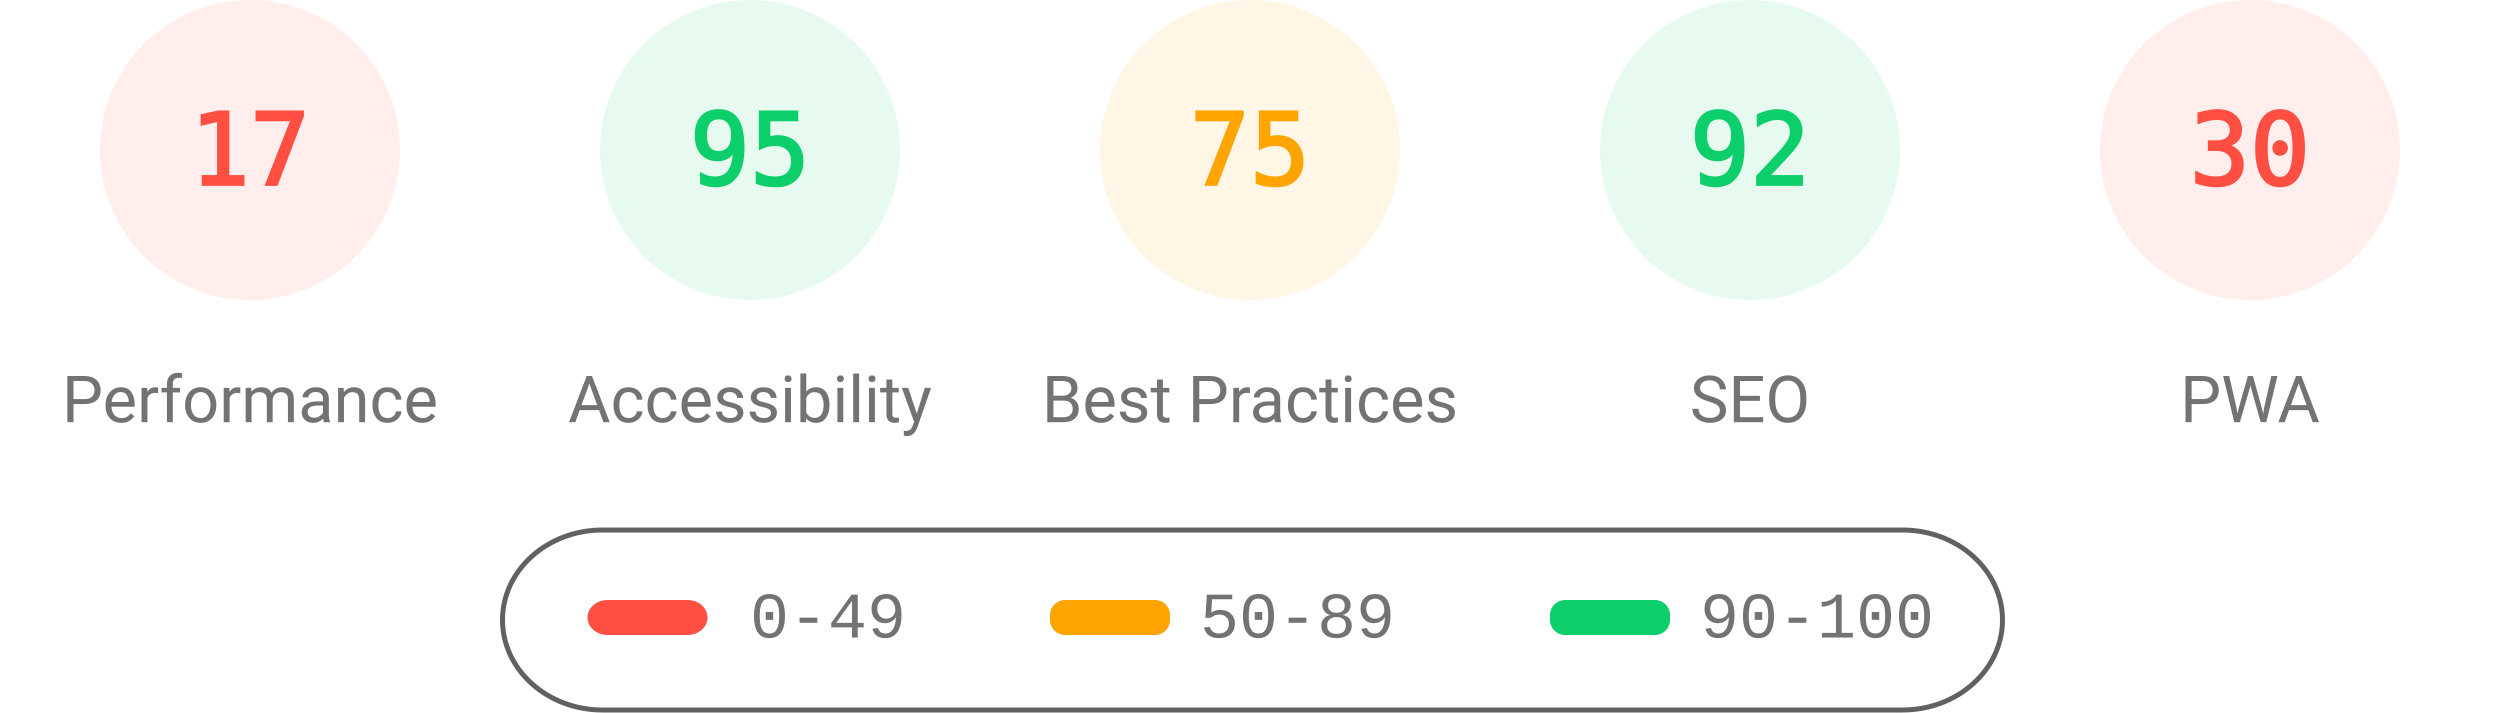
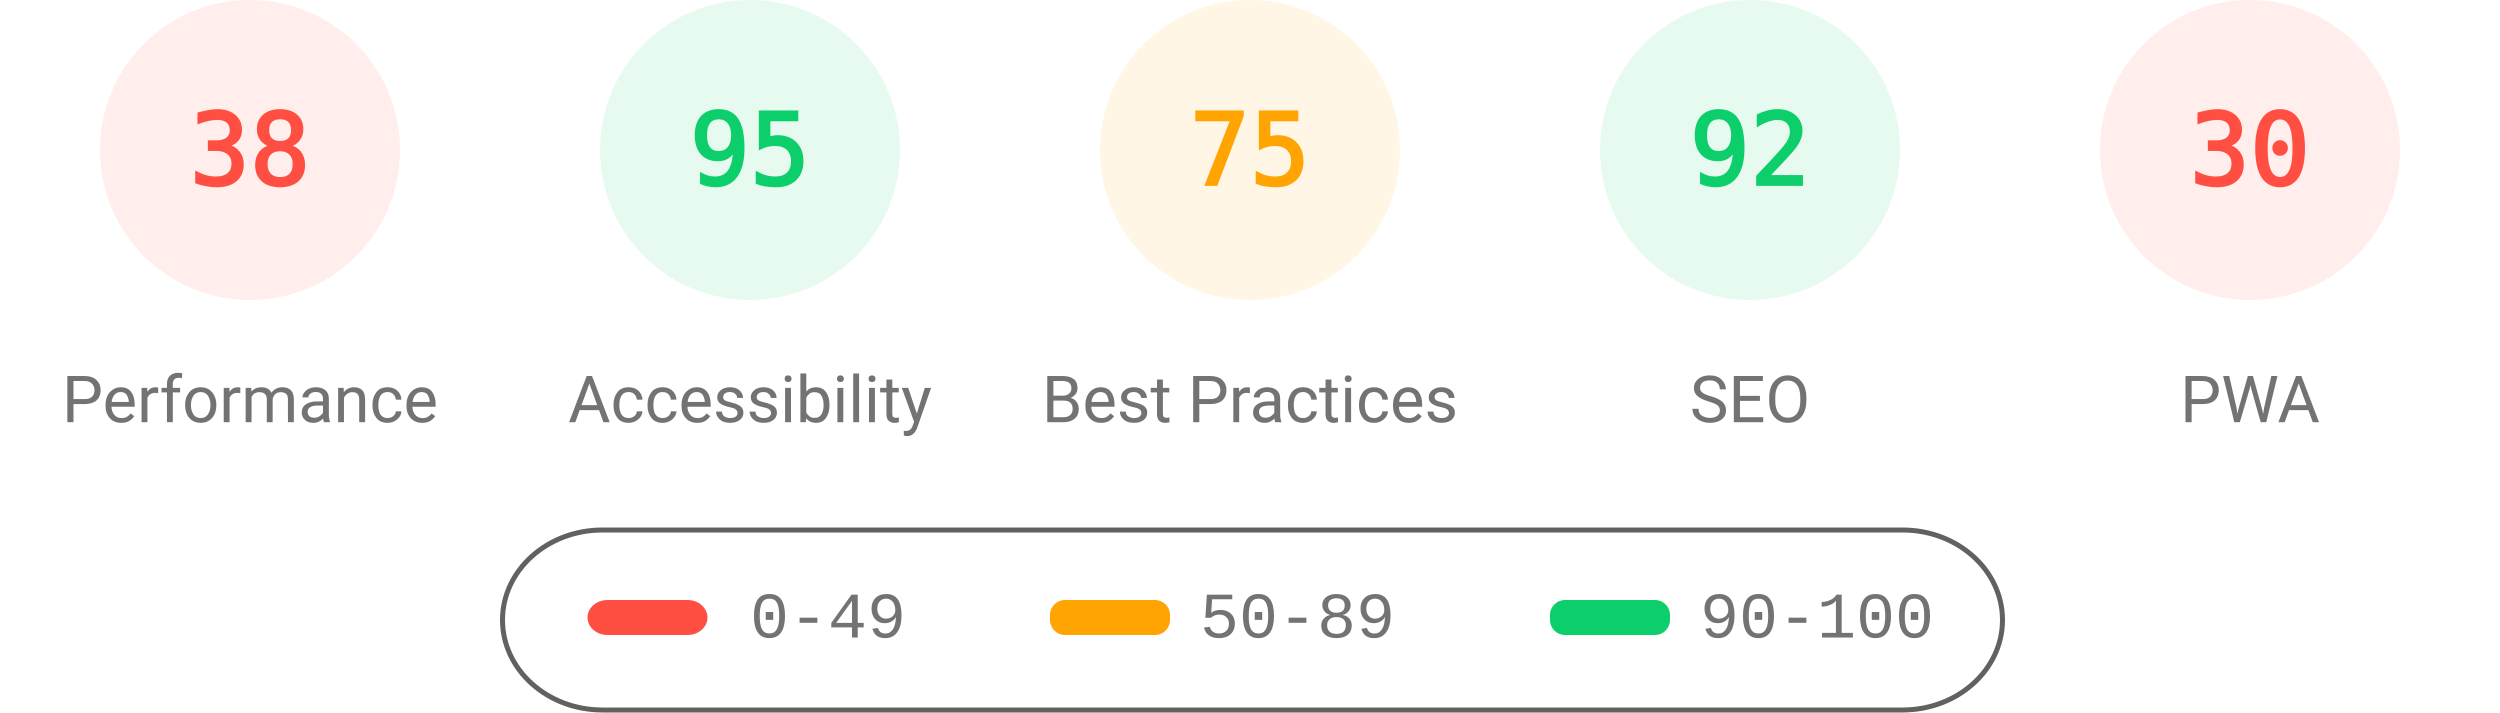
<svg xmlns="http://www.w3.org/2000/svg" fill="none" width="1000" height="285">
  <style>.gauge-base{opacity:.1}.gauge-arc{fill:none;animation-delay:250ms;stroke-linecap:round;transform:rotate(-90deg);transform-origin:100px 60px;animation:load-gauge 1s ease forwards}.guage-text{font-size:40px;font-family:monospace;text-align:center}.guage-red{color:#ff4e42;fill:#ff4e42;stroke:#ff4e42}.guage-orange{color:#ffa400;fill:#ffa400;stroke:#ffa400}.guage-green{color:#0cce6b;fill:#0cce6b;stroke:#0cce6b}.guage-undefined{color:#5c5c5c;fill:#5c5c5c;stroke:#5c5c5c}.guage-title{color:#737373;fill:#737373;stroke:none;font-size:26px;line-height:26px;font-family:Roboto,Halvetica,Arial,sans-serif}@keyframes load-gauge{from{stroke-dasharray:0 352.858}}</style>
  <svg class="guage-div guage-perf guage-red" viewBox="0 0 200 200" width="200" height="200">
    <circle class="gauge-base" r="56" cx="100" cy="60" stroke-width="8" />
-     <circle class="gauge-arc guage-arc-1" r="56" cx="100" cy="60" stroke-width="8" style="stroke-dasharray:59.816,351.858" />
-     <text class="guage-text" x="100" y="60" alignment-baseline="central" dominant-baseline="central" text-anchor="middle">17</text>
+     <circle class="gauge-arc guage-arc-1" r="56" cx="100" cy="60" stroke-width="8" style="stroke-dasharray:133.706,351.858" />
+     <text class="guage-text" x="100" y="60" alignment-baseline="central" dominant-baseline="central" text-anchor="middle">38</text>
    <text class="guage-title" x="100" y="160" alignment-baseline="central" dominant-baseline="central" text-anchor="middle">Performance</text>
  </svg>
  <svg class="guage-div guage-acc guage-green" viewBox="0 0 200 200" width="200" height="200" x="200">
    <circle class="gauge-base" r="56" cx="100" cy="60" stroke-width="8" />
    <circle class="gauge-arc guage-arc-2" r="56" cx="100" cy="60" stroke-width="8" style="stroke-dasharray:334.265,351.858" />
    <text class="guage-text" x="100" y="60" alignment-baseline="central" dominant-baseline="central" text-anchor="middle">95</text>
    <text class="guage-title" x="100" y="160" alignment-baseline="central" dominant-baseline="central" text-anchor="middle">Accessibility</text>
  </svg>
  <svg class="guage-div guage-best guage-orange" viewBox="0 0 200 200" width="200" height="200" x="400">
    <circle class="gauge-base" r="56" cx="100" cy="60" stroke-width="8" />
    <circle class="gauge-arc guage-arc-3" r="56" cx="100" cy="60" stroke-width="8" style="stroke-dasharray:263.893,351.858" />
    <text class="guage-text" x="100" y="60" alignment-baseline="central" dominant-baseline="central" text-anchor="middle">75</text>
    <text class="guage-title" x="100" y="160" alignment-baseline="central" dominant-baseline="central" text-anchor="middle">Best Practices</text>
  </svg>
  <svg class="guage-div guage-seo guage-green" viewBox="0 0 200 200" width="200" height="200" x="600">
    <circle class="gauge-base" r="56" cx="100" cy="60" stroke-width="8" />
    <circle class="gauge-arc guage-arc-4" r="56" cx="100" cy="60" stroke-width="8" style="stroke-dasharray:323.709,351.858" />
    <text class="guage-text" x="100" y="60" alignment-baseline="central" dominant-baseline="central" text-anchor="middle">92</text>
    <text class="guage-title" x="100" y="160" alignment-baseline="central" dominant-baseline="central" text-anchor="middle">SEO</text>
  </svg>
  <svg class="guage-div guage-pwa guage-red" viewBox="0 0 200 200" width="200" height="200" x="800">
    <circle class="gauge-base" r="56" cx="100" cy="60" stroke-width="8" />
    <circle class="gauge-arc guage-arc-4" r="56" cx="100" cy="60" stroke-width="8" style="stroke-dasharray:105.557,351.858" />
    <text class="guage-text" x="100" y="60" alignment-baseline="central" dominant-baseline="central" text-anchor="middle">30</text>
    <text class="guage-title" x="100" y="160" alignment-baseline="central" dominant-baseline="central" text-anchor="middle">PWA</text>
  </svg>
  <svg width="604" height="76" x="200" y="210">
    <path fill="none" id="canvas_background" d="M-1-1h604v80H-1z" />
    <rect fill-opacity="0" stroke="#616161" stroke-width="2" rx="40" id="svg_2" height="72" width="600" y="2" x="1" fill="#000" />
    <rect stroke="#000" rx="8" id="svg_3" height="14" width="48" y="30" x="35" stroke-opacity="null" stroke-width="0" fill="#ff4e42" />
    <rect stroke="#000" rx="6" id="svg_4" height="14" width="48" y="30" x="220" stroke-opacity="null" stroke-width="0" fill="#ffa400" />
    <rect stroke="#000" rx="6" id="svg_5" height="14" width="48" y="30" x="420" stroke-opacity="null" stroke-width="0" fill="#0cce6b" />
    <text xml:space="preserve" text-anchor="start" font-family="'Courier New', Courier, monospace" font-size="26" id="svg_6" y="45" x="100" stroke-opacity="null" stroke-width="0" stroke="#000" fill="#737373">0-49</text>
    <text xml:space="preserve" text-anchor="start" font-family="'Courier New', Courier, monospace" font-size="26" id="svg_7" y="45" x="280" stroke-opacity="null" stroke-width="0" stroke="#000" fill="#737373">50-89</text>
    <text xml:space="preserve" text-anchor="start" font-family="'Courier New', Courier, monospace" font-size="26" id="svg_8" y="45" x="480" stroke-opacity="null" stroke-width="0" stroke="#000" fill="#737373">90-100</text>
  </svg>
</svg>
